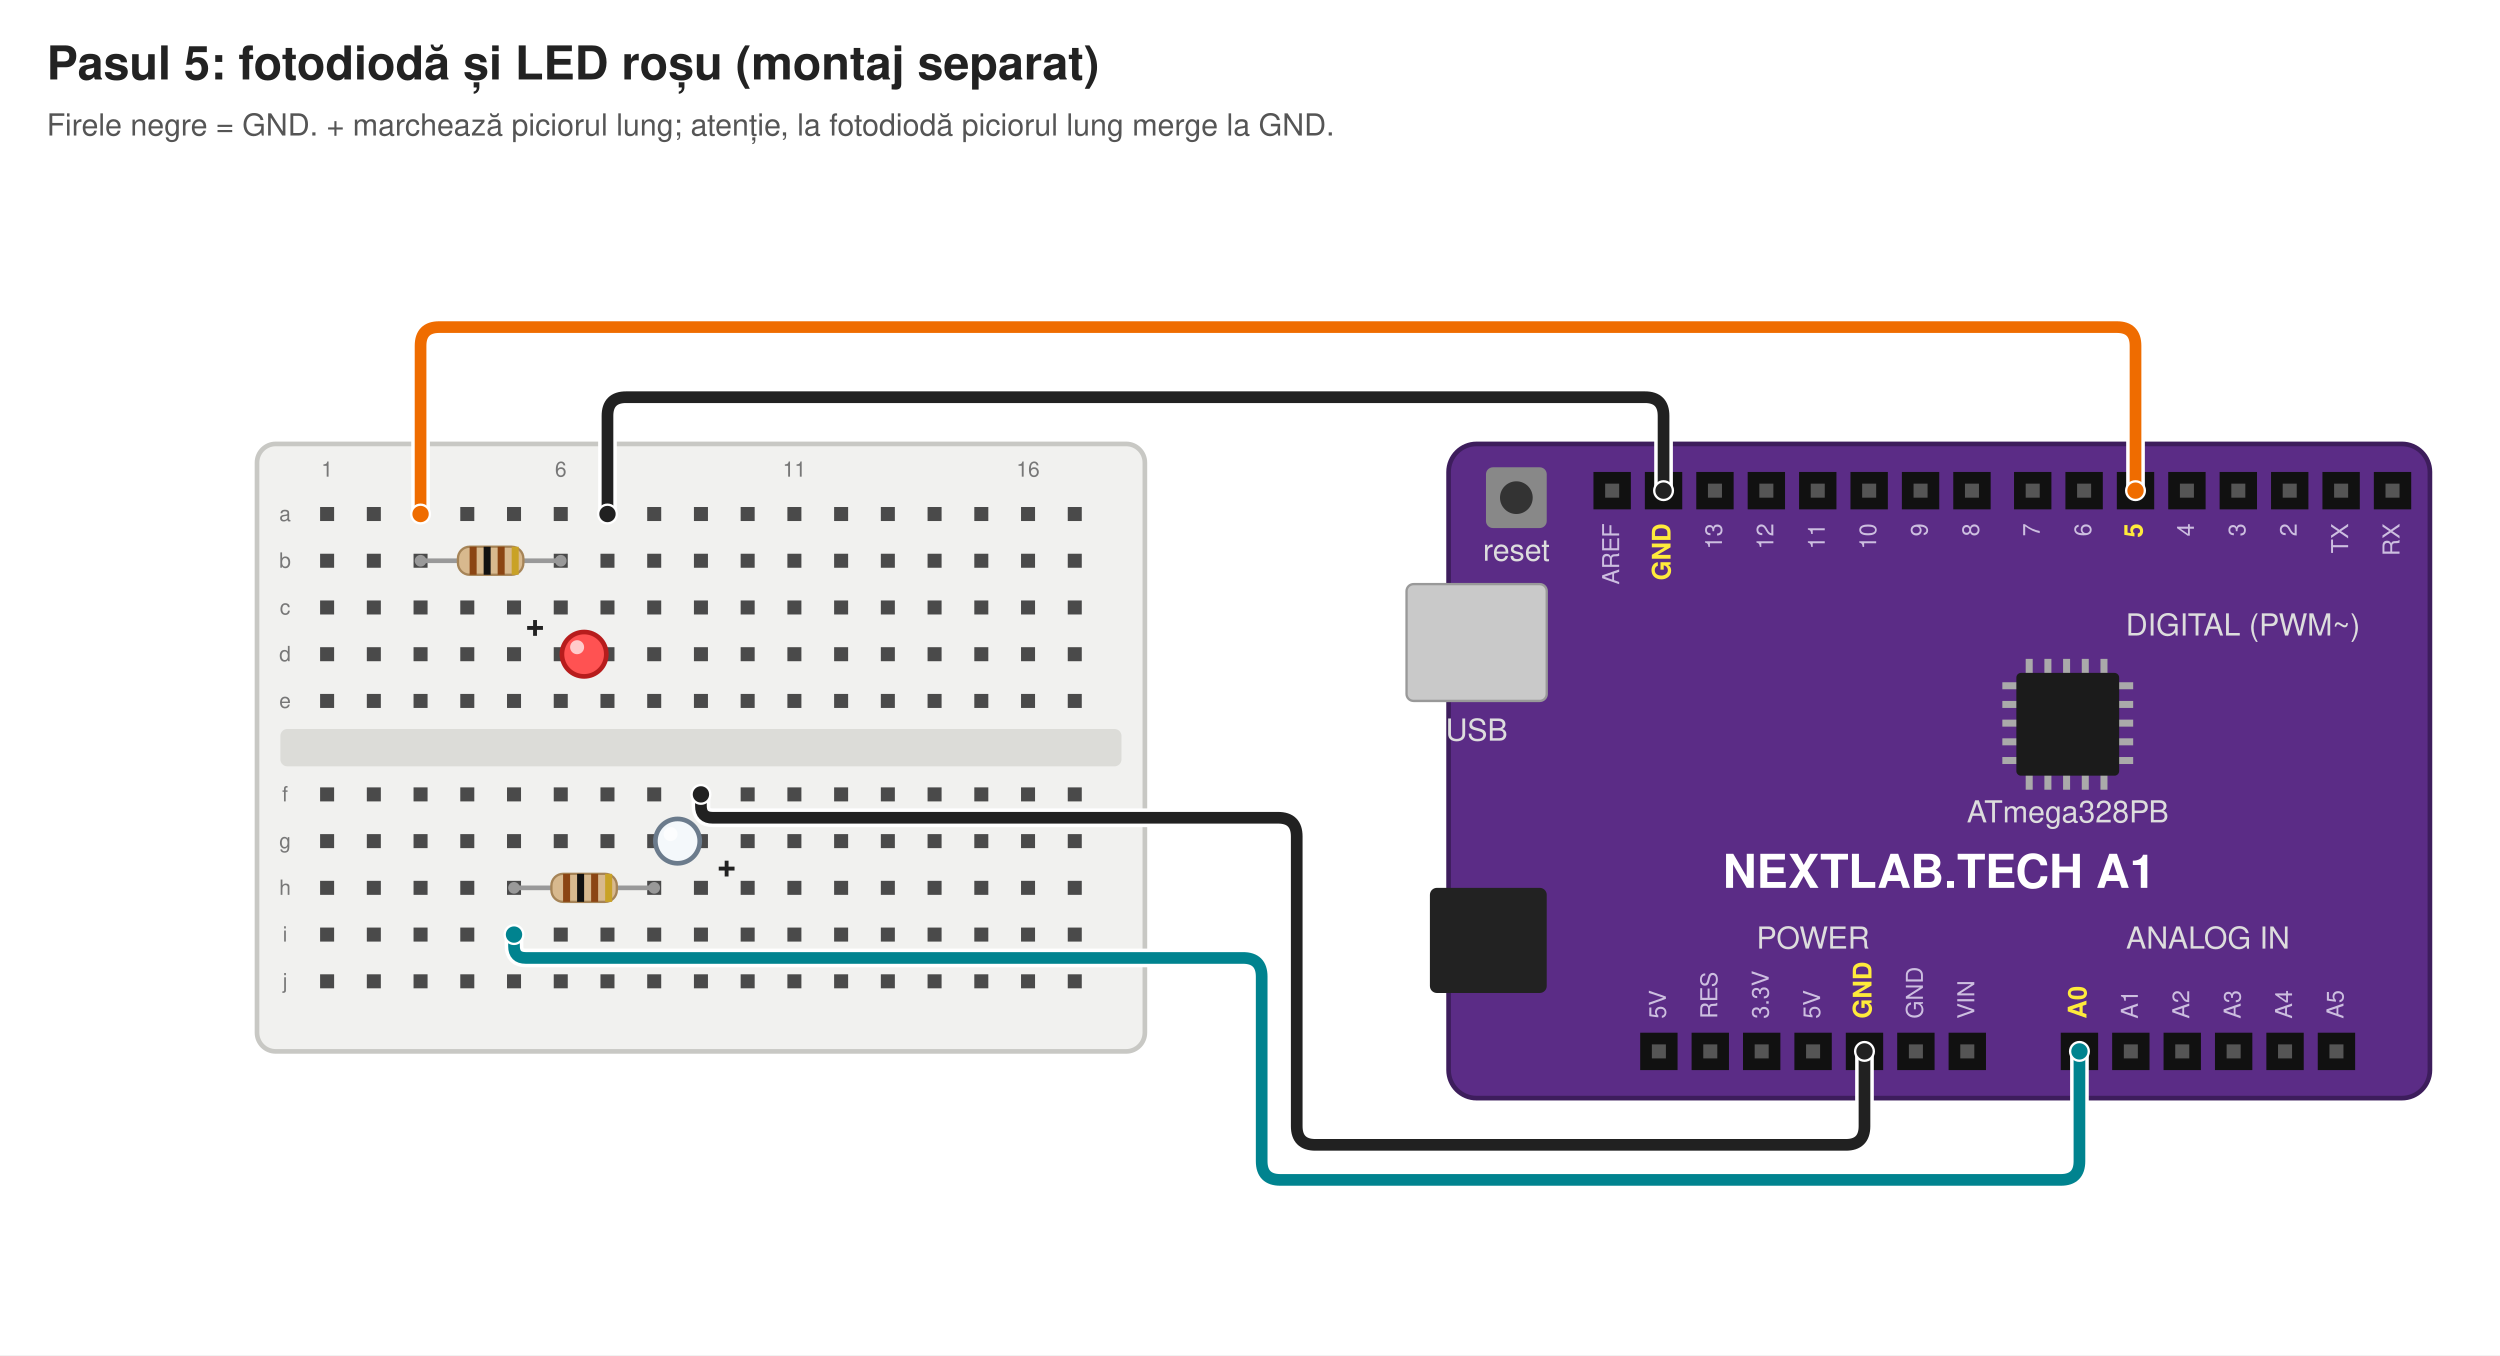
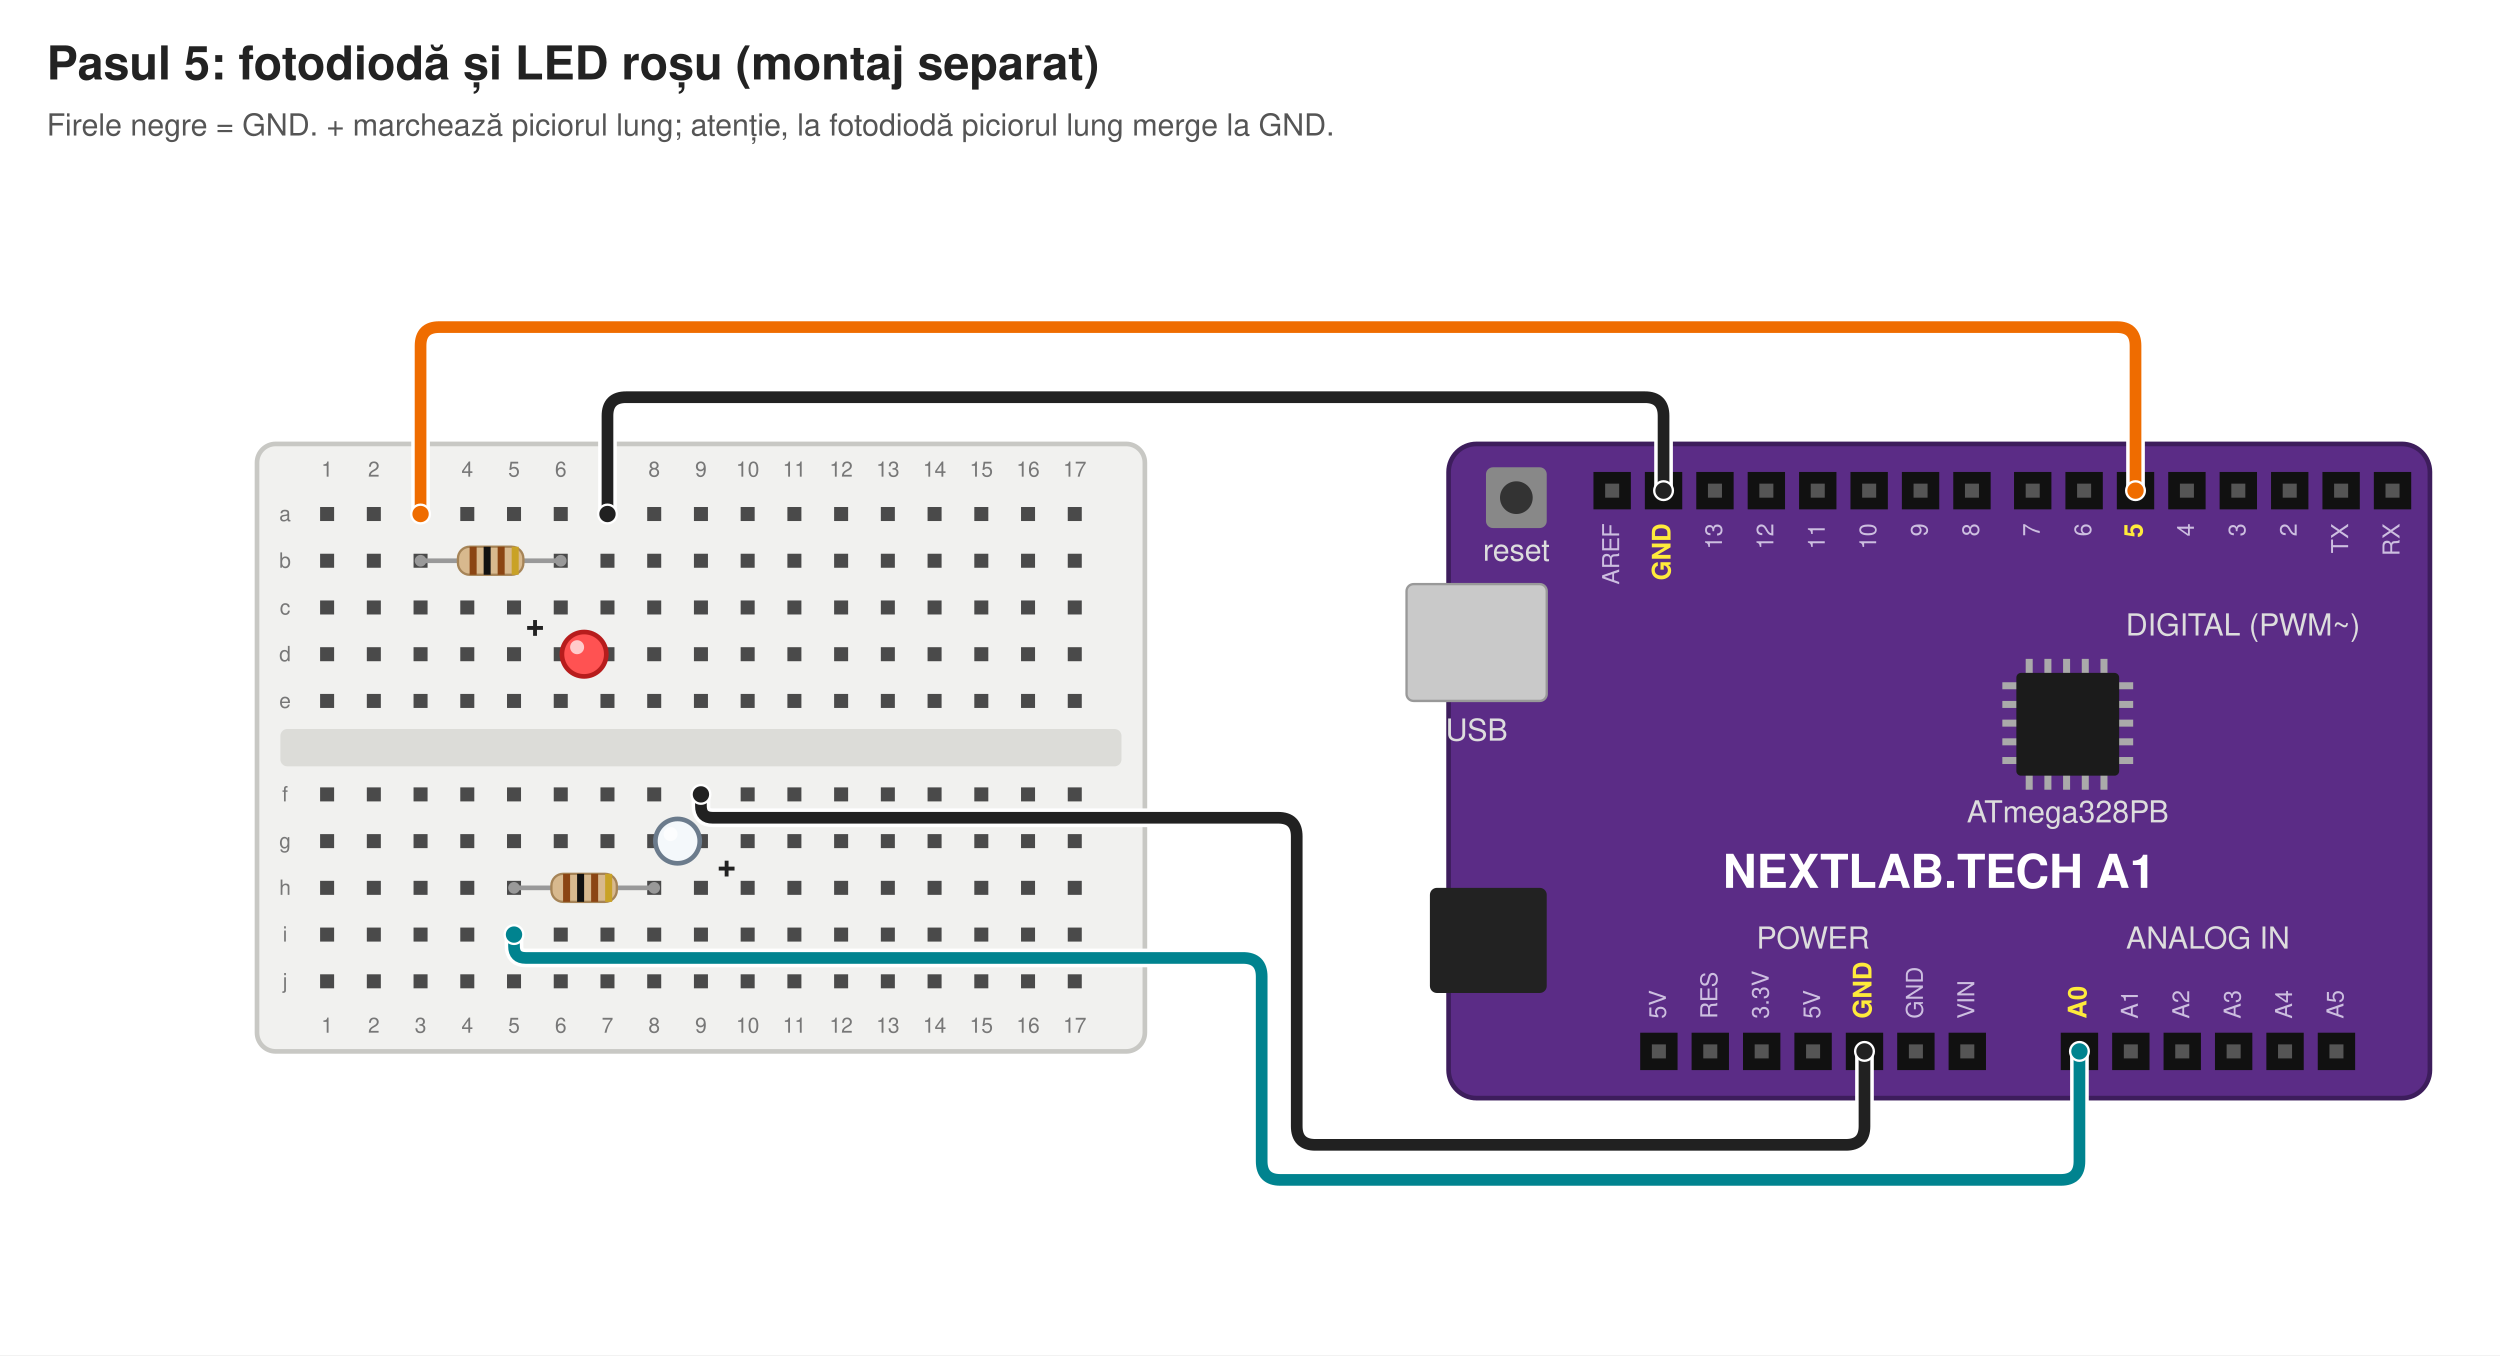
<svg xmlns="http://www.w3.org/2000/svg" viewBox="0 0 1070 580" width="1070" height="580" font-family="Segoe UI, Helvetica, Arial, sans-serif">
  <style>.title{font-size:20px;font-weight:700}.sm{font-size:13px}.xs{font-size:9px;fill:#777}.w{fill:#fff;font-size:10px}
.b{font-weight:700;fill:#222}.plus{font-size:14px;font-weight:700;fill:#222}
.pin{font-size:10px;fill:#cdbfe0}.on{fill:#ffeb3b;font-weight:700;font-size:11px}</style>
  <rect width="1070" height="580" fill="#ffffff" />
  <text x="20" y="34" class="title" fill="#222">Pasul 5: fotodiodă și LED roșu (montaj separat)</text>
  <text x="20" y="58" class="sm" fill="#555">Firele negre = GND. + marchează piciorul lung; atenție, la fotodiodă piciorul lung merge la GND.</text>
  <rect x="620" y="190" width="420" height="280" rx="12" fill="#5b2c86" stroke="#3d1d5c" stroke-width="2" />
  <rect x="602" y="250" width="60" height="50" rx="3" fill="#c9c9c9" stroke="#999" />
  <text x="632" y="317" class="sm" fill="#ddd" text-anchor="middle">USB</text>
  <rect x="612" y="380" width="50" height="45" rx="3" fill="#222" />
  <rect x="636" y="200" width="26" height="26" rx="3" fill="#888" />
  <circle cx="649" cy="213" r="7" fill="#333" />
  <text x="649" y="240" class="sm" fill="#ddd" text-anchor="middle">reset</text>
  <rect x="867" y="282" width="3" height="56" fill="#aaa" />
  <rect x="875" y="282" width="3" height="56" fill="#aaa" />
  <rect x="883" y="282" width="3" height="56" fill="#aaa" />
  <rect x="891" y="282" width="3" height="56" fill="#aaa" />
  <rect x="899" y="282" width="3" height="56" fill="#aaa" />
  <rect x="857" y="292" width="56" height="3" fill="#aaa" />
  <rect x="857" y="300" width="56" height="3" fill="#aaa" />
  <rect x="857" y="308" width="56" height="3" fill="#aaa" />
  <rect x="857" y="316" width="56" height="3" fill="#aaa" />
  <rect x="857" y="324" width="56" height="3" fill="#aaa" />
  <rect x="863" y="288" width="44" height="44" rx="2" fill="#1b1b1b" />
  <text x="885" y="352" class="sm" fill="#ddd" text-anchor="middle">ATmega328PB</text>
  <text x="830" y="380" class="title" fill="#fff" text-anchor="middle">NEXTLAB.TECH A1</text>
  <text x="960" y="272" class="sm" fill="#ddd" text-anchor="middle">DIGITAL (PWM~)</text>
  <text x="776" y="406" class="sm" fill="#ddd" text-anchor="middle">POWER</text>
  <text x="945" y="406" class="sm" fill="#ddd" text-anchor="middle">ANALOG IN</text>
  <rect x="682" y="202" width="16" height="16" fill="#111" />
  <rect x="687" y="207" width="6" height="6" fill="#555" />
  <text x="693" y="224" transform="rotate(-90 693 224)" text-anchor="end" class="pin">AREF</text>
  <rect x="704" y="202" width="16" height="16" fill="#111" />
  <rect x="709" y="207" width="6" height="6" fill="#555" />
  <text x="715" y="224" transform="rotate(-90 715 224)" text-anchor="end" class="pin on">GND</text>
  <rect x="726" y="202" width="16" height="16" fill="#111" />
  <rect x="731" y="207" width="6" height="6" fill="#555" />
  <text x="737" y="224" transform="rotate(-90 737 224)" text-anchor="end" class="pin">13</text>
  <rect x="748" y="202" width="16" height="16" fill="#111" />
  <rect x="753" y="207" width="6" height="6" fill="#555" />
  <text x="759" y="224" transform="rotate(-90 759 224)" text-anchor="end" class="pin">12</text>
  <rect x="770" y="202" width="16" height="16" fill="#111" />
  <rect x="775" y="207" width="6" height="6" fill="#555" />
  <text x="781" y="224" transform="rotate(-90 781 224)" text-anchor="end" class="pin">11</text>
  <rect x="792" y="202" width="16" height="16" fill="#111" />
  <rect x="797" y="207" width="6" height="6" fill="#555" />
  <text x="803" y="224" transform="rotate(-90 803 224)" text-anchor="end" class="pin">10</text>
  <rect x="814" y="202" width="16" height="16" fill="#111" />
  <rect x="819" y="207" width="6" height="6" fill="#555" />
  <text x="825" y="224" transform="rotate(-90 825 224)" text-anchor="end" class="pin">9</text>
  <rect x="836" y="202" width="16" height="16" fill="#111" />
  <rect x="841" y="207" width="6" height="6" fill="#555" />
  <text x="847" y="224" transform="rotate(-90 847 224)" text-anchor="end" class="pin">8</text>
  <rect x="862" y="202" width="16" height="16" fill="#111" />
  <rect x="867" y="207" width="6" height="6" fill="#555" />
  <text x="873" y="224" transform="rotate(-90 873 224)" text-anchor="end" class="pin">7</text>
  <rect x="884" y="202" width="16" height="16" fill="#111" />
  <rect x="889" y="207" width="6" height="6" fill="#555" />
  <text x="895" y="224" transform="rotate(-90 895 224)" text-anchor="end" class="pin">6</text>
  <rect x="906" y="202" width="16" height="16" fill="#111" />
  <rect x="911" y="207" width="6" height="6" fill="#555" />
  <text x="917" y="224" transform="rotate(-90 917 224)" text-anchor="end" class="pin on">5</text>
  <rect x="928" y="202" width="16" height="16" fill="#111" />
  <rect x="933" y="207" width="6" height="6" fill="#555" />
  <text x="939" y="224" transform="rotate(-90 939 224)" text-anchor="end" class="pin">4</text>
  <rect x="950" y="202" width="16" height="16" fill="#111" />
  <rect x="955" y="207" width="6" height="6" fill="#555" />
  <text x="961" y="224" transform="rotate(-90 961 224)" text-anchor="end" class="pin">3</text>
  <rect x="972" y="202" width="16" height="16" fill="#111" />
  <rect x="977" y="207" width="6" height="6" fill="#555" />
  <text x="983" y="224" transform="rotate(-90 983 224)" text-anchor="end" class="pin">2</text>
  <rect x="994" y="202" width="16" height="16" fill="#111" />
  <rect x="999" y="207" width="6" height="6" fill="#555" />
  <text x="1005" y="224" transform="rotate(-90 1005 224)" text-anchor="end" class="pin">TX</text>
  <rect x="1016" y="202" width="16" height="16" fill="#111" />
  <rect x="1021" y="207" width="6" height="6" fill="#555" />
  <text x="1027" y="224" transform="rotate(-90 1027 224)" text-anchor="end" class="pin">RX</text>
  <rect x="702" y="442" width="16" height="16" fill="#111" />
  <rect x="707" y="447" width="6" height="6" fill="#555" />
  <text x="713" y="436" transform="rotate(-90 713 436)" text-anchor="start" class="pin">5V</text>
  <rect x="724" y="442" width="16" height="16" fill="#111" />
  <rect x="729" y="447" width="6" height="6" fill="#555" />
  <text x="735" y="436" transform="rotate(-90 735 436)" text-anchor="start" class="pin">RES</text>
  <rect x="746" y="442" width="16" height="16" fill="#111" />
  <rect x="751" y="447" width="6" height="6" fill="#555" />
  <text x="757" y="436" transform="rotate(-90 757 436)" text-anchor="start" class="pin">3.3V</text>
  <rect x="768" y="442" width="16" height="16" fill="#111" />
  <rect x="773" y="447" width="6" height="6" fill="#555" />
  <text x="779" y="436" transform="rotate(-90 779 436)" text-anchor="start" class="pin">5V</text>
  <rect x="790" y="442" width="16" height="16" fill="#111" />
  <rect x="795" y="447" width="6" height="6" fill="#555" />
  <text x="801" y="436" transform="rotate(-90 801 436)" text-anchor="start" class="pin on">GND</text>
  <rect x="812" y="442" width="16" height="16" fill="#111" />
  <rect x="817" y="447" width="6" height="6" fill="#555" />
  <text x="823" y="436" transform="rotate(-90 823 436)" text-anchor="start" class="pin">GND</text>
  <rect x="834" y="442" width="16" height="16" fill="#111" />
  <rect x="839" y="447" width="6" height="6" fill="#555" />
  <text x="845" y="436" transform="rotate(-90 845 436)" text-anchor="start" class="pin">VIN</text>
  <rect x="882" y="442" width="16" height="16" fill="#111" />
  <rect x="887" y="447" width="6" height="6" fill="#555" />
  <text x="893" y="436" transform="rotate(-90 893 436)" text-anchor="start" class="pin on">A0</text>
  <rect x="904" y="442" width="16" height="16" fill="#111" />
  <rect x="909" y="447" width="6" height="6" fill="#555" />
  <text x="915" y="436" transform="rotate(-90 915 436)" text-anchor="start" class="pin">A1</text>
  <rect x="926" y="442" width="16" height="16" fill="#111" />
  <rect x="931" y="447" width="6" height="6" fill="#555" />
  <text x="937" y="436" transform="rotate(-90 937 436)" text-anchor="start" class="pin">A2</text>
  <rect x="948" y="442" width="16" height="16" fill="#111" />
  <rect x="953" y="447" width="6" height="6" fill="#555" />
  <text x="959" y="436" transform="rotate(-90 959 436)" text-anchor="start" class="pin">A3</text>
  <rect x="970" y="442" width="16" height="16" fill="#111" />
  <rect x="975" y="447" width="6" height="6" fill="#555" />
  <text x="981" y="436" transform="rotate(-90 981 436)" text-anchor="start" class="pin">A4</text>
  <rect x="992" y="442" width="16" height="16" fill="#111" />
  <rect x="997" y="447" width="6" height="6" fill="#555" />
  <text x="1003" y="436" transform="rotate(-90 1003 436)" text-anchor="start" class="pin">A5</text>
  <rect x="110" y="190" width="380" height="260" rx="8" fill="#f1f1ef" stroke="#c8c8c4" stroke-width="2" />
  <rect x="120" y="312" width="360" height="16" rx="3" fill="#dcdcd8" />
  <rect x="137" y="217" width="6" height="6" fill="#4a4a4a" />
  <rect x="137" y="237" width="6" height="6" fill="#4a4a4a" />
  <rect x="137" y="257" width="6" height="6" fill="#4a4a4a" />
  <rect x="137" y="277" width="6" height="6" fill="#4a4a4a" />
  <rect x="137" y="297" width="6" height="6" fill="#4a4a4a" />
  <rect x="137" y="337" width="6" height="6" fill="#4a4a4a" />
  <rect x="137" y="357" width="6" height="6" fill="#4a4a4a" />
  <rect x="137" y="377" width="6" height="6" fill="#4a4a4a" />
  <rect x="137" y="397" width="6" height="6" fill="#4a4a4a" />
  <rect x="137" y="417" width="6" height="6" fill="#4a4a4a" />
  <text x="140" y="204" class="xs" text-anchor="middle">1</text>
+   <text x="140" y="442" class="xs" text-anchor="middle">1</text>
  <rect x="157" y="217" width="6" height="6" fill="#4a4a4a" />
  <rect x="157" y="237" width="6" height="6" fill="#4a4a4a" />
  <rect x="157" y="257" width="6" height="6" fill="#4a4a4a" />
  <rect x="157" y="277" width="6" height="6" fill="#4a4a4a" />
  <rect x="157" y="297" width="6" height="6" fill="#4a4a4a" />
  <rect x="157" y="337" width="6" height="6" fill="#4a4a4a" />
  <rect x="157" y="357" width="6" height="6" fill="#4a4a4a" />
  <rect x="157" y="377" width="6" height="6" fill="#4a4a4a" />
  <rect x="157" y="397" width="6" height="6" fill="#4a4a4a" />
  <rect x="157" y="417" width="6" height="6" fill="#4a4a4a" />
+   <text x="160" y="204" class="xs" text-anchor="middle">2</text>
+   <text x="160" y="442" class="xs" text-anchor="middle">2</text>
  <rect x="177" y="217" width="6" height="6" fill="#4a4a4a" />
  <rect x="177" y="237" width="6" height="6" fill="#4a4a4a" />
  <rect x="177" y="257" width="6" height="6" fill="#4a4a4a" />
  <rect x="177" y="277" width="6" height="6" fill="#4a4a4a" />
  <rect x="177" y="297" width="6" height="6" fill="#4a4a4a" />
  <rect x="177" y="337" width="6" height="6" fill="#4a4a4a" />
  <rect x="177" y="357" width="6" height="6" fill="#4a4a4a" />
  <rect x="177" y="377" width="6" height="6" fill="#4a4a4a" />
  <rect x="177" y="397" width="6" height="6" fill="#4a4a4a" />
  <rect x="177" y="417" width="6" height="6" fill="#4a4a4a" />
+   <text x="180" y="442" class="xs" text-anchor="middle">3</text>
  <rect x="197" y="217" width="6" height="6" fill="#4a4a4a" />
  <rect x="197" y="237" width="6" height="6" fill="#4a4a4a" />
  <rect x="197" y="257" width="6" height="6" fill="#4a4a4a" />
  <rect x="197" y="277" width="6" height="6" fill="#4a4a4a" />
  <rect x="197" y="297" width="6" height="6" fill="#4a4a4a" />
  <rect x="197" y="337" width="6" height="6" fill="#4a4a4a" />
  <rect x="197" y="357" width="6" height="6" fill="#4a4a4a" />
  <rect x="197" y="377" width="6" height="6" fill="#4a4a4a" />
  <rect x="197" y="397" width="6" height="6" fill="#4a4a4a" />
  <rect x="197" y="417" width="6" height="6" fill="#4a4a4a" />
+   <text x="200" y="204" class="xs" text-anchor="middle">4</text>
+   <text x="200" y="442" class="xs" text-anchor="middle">4</text>
  <rect x="217" y="217" width="6" height="6" fill="#4a4a4a" />
  <rect x="217" y="237" width="6" height="6" fill="#4a4a4a" />
  <rect x="217" y="257" width="6" height="6" fill="#4a4a4a" />
  <rect x="217" y="277" width="6" height="6" fill="#4a4a4a" />
  <rect x="217" y="297" width="6" height="6" fill="#4a4a4a" />
  <rect x="217" y="337" width="6" height="6" fill="#4a4a4a" />
  <rect x="217" y="357" width="6" height="6" fill="#4a4a4a" />
  <rect x="217" y="377" width="6" height="6" fill="#4a4a4a" />
  <rect x="217" y="397" width="6" height="6" fill="#4a4a4a" />
  <rect x="217" y="417" width="6" height="6" fill="#4a4a4a" />
+   <text x="220" y="204" class="xs" text-anchor="middle">5</text>
+   <text x="220" y="442" class="xs" text-anchor="middle">5</text>
  <rect x="237" y="217" width="6" height="6" fill="#4a4a4a" />
  <rect x="237" y="237" width="6" height="6" fill="#4a4a4a" />
  <rect x="237" y="257" width="6" height="6" fill="#4a4a4a" />
  <rect x="237" y="277" width="6" height="6" fill="#4a4a4a" />
  <rect x="237" y="297" width="6" height="6" fill="#4a4a4a" />
  <rect x="237" y="337" width="6" height="6" fill="#4a4a4a" />
  <rect x="237" y="357" width="6" height="6" fill="#4a4a4a" />
  <rect x="237" y="377" width="6" height="6" fill="#4a4a4a" />
  <rect x="237" y="397" width="6" height="6" fill="#4a4a4a" />
  <rect x="237" y="417" width="6" height="6" fill="#4a4a4a" />
  <text x="240" y="204" class="xs" text-anchor="middle">6</text>
+   <text x="240" y="442" class="xs" text-anchor="middle">6</text>
  <rect x="257" y="217" width="6" height="6" fill="#4a4a4a" />
  <rect x="257" y="237" width="6" height="6" fill="#4a4a4a" />
  <rect x="257" y="257" width="6" height="6" fill="#4a4a4a" />
  <rect x="257" y="277" width="6" height="6" fill="#4a4a4a" />
  <rect x="257" y="297" width="6" height="6" fill="#4a4a4a" />
  <rect x="257" y="337" width="6" height="6" fill="#4a4a4a" />
  <rect x="257" y="357" width="6" height="6" fill="#4a4a4a" />
  <rect x="257" y="377" width="6" height="6" fill="#4a4a4a" />
  <rect x="257" y="397" width="6" height="6" fill="#4a4a4a" />
  <rect x="257" y="417" width="6" height="6" fill="#4a4a4a" />
+   <text x="260" y="442" class="xs" text-anchor="middle">7</text>
  <rect x="277" y="217" width="6" height="6" fill="#4a4a4a" />
  <rect x="277" y="237" width="6" height="6" fill="#4a4a4a" />
  <rect x="277" y="257" width="6" height="6" fill="#4a4a4a" />
  <rect x="277" y="277" width="6" height="6" fill="#4a4a4a" />
  <rect x="277" y="297" width="6" height="6" fill="#4a4a4a" />
  <rect x="277" y="337" width="6" height="6" fill="#4a4a4a" />
  <rect x="277" y="357" width="6" height="6" fill="#4a4a4a" />
  <rect x="277" y="377" width="6" height="6" fill="#4a4a4a" />
  <rect x="277" y="397" width="6" height="6" fill="#4a4a4a" />
  <rect x="277" y="417" width="6" height="6" fill="#4a4a4a" />
+   <text x="280" y="204" class="xs" text-anchor="middle">8</text>
+   <text x="280" y="442" class="xs" text-anchor="middle">8</text>
  <rect x="297" y="217" width="6" height="6" fill="#4a4a4a" />
  <rect x="297" y="237" width="6" height="6" fill="#4a4a4a" />
  <rect x="297" y="257" width="6" height="6" fill="#4a4a4a" />
  <rect x="297" y="277" width="6" height="6" fill="#4a4a4a" />
  <rect x="297" y="297" width="6" height="6" fill="#4a4a4a" />
  <rect x="297" y="337" width="6" height="6" fill="#4a4a4a" />
  <rect x="297" y="357" width="6" height="6" fill="#4a4a4a" />
  <rect x="297" y="377" width="6" height="6" fill="#4a4a4a" />
  <rect x="297" y="397" width="6" height="6" fill="#4a4a4a" />
  <rect x="297" y="417" width="6" height="6" fill="#4a4a4a" />
+   <text x="300" y="204" class="xs" text-anchor="middle">9</text>
+   <text x="300" y="442" class="xs" text-anchor="middle">9</text>
  <rect x="317" y="217" width="6" height="6" fill="#4a4a4a" />
  <rect x="317" y="237" width="6" height="6" fill="#4a4a4a" />
  <rect x="317" y="257" width="6" height="6" fill="#4a4a4a" />
  <rect x="317" y="277" width="6" height="6" fill="#4a4a4a" />
  <rect x="317" y="297" width="6" height="6" fill="#4a4a4a" />
  <rect x="317" y="337" width="6" height="6" fill="#4a4a4a" />
  <rect x="317" y="357" width="6" height="6" fill="#4a4a4a" />
  <rect x="317" y="377" width="6" height="6" fill="#4a4a4a" />
  <rect x="317" y="397" width="6" height="6" fill="#4a4a4a" />
  <rect x="317" y="417" width="6" height="6" fill="#4a4a4a" />
+   <text x="320" y="204" class="xs" text-anchor="middle">10</text>
+   <text x="320" y="442" class="xs" text-anchor="middle">10</text>
  <rect x="337" y="217" width="6" height="6" fill="#4a4a4a" />
  <rect x="337" y="237" width="6" height="6" fill="#4a4a4a" />
  <rect x="337" y="257" width="6" height="6" fill="#4a4a4a" />
  <rect x="337" y="277" width="6" height="6" fill="#4a4a4a" />
  <rect x="337" y="297" width="6" height="6" fill="#4a4a4a" />
  <rect x="337" y="337" width="6" height="6" fill="#4a4a4a" />
  <rect x="337" y="357" width="6" height="6" fill="#4a4a4a" />
  <rect x="337" y="377" width="6" height="6" fill="#4a4a4a" />
  <rect x="337" y="397" width="6" height="6" fill="#4a4a4a" />
  <rect x="337" y="417" width="6" height="6" fill="#4a4a4a" />
  <text x="340" y="204" class="xs" text-anchor="middle">11</text>
+   <text x="340" y="442" class="xs" text-anchor="middle">11</text>
  <rect x="357" y="217" width="6" height="6" fill="#4a4a4a" />
  <rect x="357" y="237" width="6" height="6" fill="#4a4a4a" />
  <rect x="357" y="257" width="6" height="6" fill="#4a4a4a" />
  <rect x="357" y="277" width="6" height="6" fill="#4a4a4a" />
  <rect x="357" y="297" width="6" height="6" fill="#4a4a4a" />
  <rect x="357" y="337" width="6" height="6" fill="#4a4a4a" />
  <rect x="357" y="357" width="6" height="6" fill="#4a4a4a" />
  <rect x="357" y="377" width="6" height="6" fill="#4a4a4a" />
  <rect x="357" y="397" width="6" height="6" fill="#4a4a4a" />
  <rect x="357" y="417" width="6" height="6" fill="#4a4a4a" />
+   <text x="360" y="204" class="xs" text-anchor="middle">12</text>
+   <text x="360" y="442" class="xs" text-anchor="middle">12</text>
  <rect x="377" y="217" width="6" height="6" fill="#4a4a4a" />
  <rect x="377" y="237" width="6" height="6" fill="#4a4a4a" />
  <rect x="377" y="257" width="6" height="6" fill="#4a4a4a" />
  <rect x="377" y="277" width="6" height="6" fill="#4a4a4a" />
  <rect x="377" y="297" width="6" height="6" fill="#4a4a4a" />
  <rect x="377" y="337" width="6" height="6" fill="#4a4a4a" />
  <rect x="377" y="357" width="6" height="6" fill="#4a4a4a" />
  <rect x="377" y="377" width="6" height="6" fill="#4a4a4a" />
  <rect x="377" y="397" width="6" height="6" fill="#4a4a4a" />
  <rect x="377" y="417" width="6" height="6" fill="#4a4a4a" />
+   <text x="380" y="204" class="xs" text-anchor="middle">13</text>
+   <text x="380" y="442" class="xs" text-anchor="middle">13</text>
  <rect x="397" y="217" width="6" height="6" fill="#4a4a4a" />
  <rect x="397" y="237" width="6" height="6" fill="#4a4a4a" />
  <rect x="397" y="257" width="6" height="6" fill="#4a4a4a" />
  <rect x="397" y="277" width="6" height="6" fill="#4a4a4a" />
  <rect x="397" y="297" width="6" height="6" fill="#4a4a4a" />
  <rect x="397" y="337" width="6" height="6" fill="#4a4a4a" />
  <rect x="397" y="357" width="6" height="6" fill="#4a4a4a" />
  <rect x="397" y="377" width="6" height="6" fill="#4a4a4a" />
  <rect x="397" y="397" width="6" height="6" fill="#4a4a4a" />
  <rect x="397" y="417" width="6" height="6" fill="#4a4a4a" />
+   <text x="400" y="204" class="xs" text-anchor="middle">14</text>
+   <text x="400" y="442" class="xs" text-anchor="middle">14</text>
  <rect x="417" y="217" width="6" height="6" fill="#4a4a4a" />
  <rect x="417" y="237" width="6" height="6" fill="#4a4a4a" />
  <rect x="417" y="257" width="6" height="6" fill="#4a4a4a" />
  <rect x="417" y="277" width="6" height="6" fill="#4a4a4a" />
  <rect x="417" y="297" width="6" height="6" fill="#4a4a4a" />
  <rect x="417" y="337" width="6" height="6" fill="#4a4a4a" />
  <rect x="417" y="357" width="6" height="6" fill="#4a4a4a" />
  <rect x="417" y="377" width="6" height="6" fill="#4a4a4a" />
  <rect x="417" y="397" width="6" height="6" fill="#4a4a4a" />
  <rect x="417" y="417" width="6" height="6" fill="#4a4a4a" />
+   <text x="420" y="204" class="xs" text-anchor="middle">15</text>
+   <text x="420" y="442" class="xs" text-anchor="middle">15</text>
  <rect x="437" y="217" width="6" height="6" fill="#4a4a4a" />
  <rect x="437" y="237" width="6" height="6" fill="#4a4a4a" />
  <rect x="437" y="257" width="6" height="6" fill="#4a4a4a" />
  <rect x="437" y="277" width="6" height="6" fill="#4a4a4a" />
  <rect x="437" y="297" width="6" height="6" fill="#4a4a4a" />
  <rect x="437" y="337" width="6" height="6" fill="#4a4a4a" />
  <rect x="437" y="357" width="6" height="6" fill="#4a4a4a" />
  <rect x="437" y="377" width="6" height="6" fill="#4a4a4a" />
  <rect x="437" y="397" width="6" height="6" fill="#4a4a4a" />
  <rect x="437" y="417" width="6" height="6" fill="#4a4a4a" />
  <text x="440" y="204" class="xs" text-anchor="middle">16</text>
+   <text x="440" y="442" class="xs" text-anchor="middle">16</text>
  <rect x="457" y="217" width="6" height="6" fill="#4a4a4a" />
  <rect x="457" y="237" width="6" height="6" fill="#4a4a4a" />
  <rect x="457" y="257" width="6" height="6" fill="#4a4a4a" />
  <rect x="457" y="277" width="6" height="6" fill="#4a4a4a" />
  <rect x="457" y="297" width="6" height="6" fill="#4a4a4a" />
  <rect x="457" y="337" width="6" height="6" fill="#4a4a4a" />
  <rect x="457" y="357" width="6" height="6" fill="#4a4a4a" />
  <rect x="457" y="377" width="6" height="6" fill="#4a4a4a" />
  <rect x="457" y="397" width="6" height="6" fill="#4a4a4a" />
  <rect x="457" y="417" width="6" height="6" fill="#4a4a4a" />
+   <text x="460" y="204" class="xs" text-anchor="middle">17</text>
+   <text x="460" y="442" class="xs" text-anchor="middle">17</text>
  <text x="122" y="223" class="xs" text-anchor="middle">a</text>
  <text x="122" y="243" class="xs" text-anchor="middle">b</text>
  <text x="122" y="263" class="xs" text-anchor="middle">c</text>
  <text x="122" y="283" class="xs" text-anchor="middle">d</text>
  <text x="122" y="303" class="xs" text-anchor="middle">e</text>
  <text x="122" y="343" class="xs" text-anchor="middle">f</text>
  <text x="122" y="363" class="xs" text-anchor="middle">g</text>
  <text x="122" y="383" class="xs" text-anchor="middle">h</text>
  <text x="122" y="403" class="xs" text-anchor="middle">i</text>
  <text x="122" y="423" class="xs" text-anchor="middle">j</text>
  <line x1="180" y1="240" x2="240" y2="240" stroke="#999" stroke-width="2" />
  <circle cx="180" cy="240" r="2.5" fill="#999" />
  <circle cx="240" cy="240" r="2.5" fill="#999" />
  <rect x="196.0" y="234" width="28" height="12" rx="5" fill="#d8b98e" stroke="#a68457" />
  <rect x="201.0" y="234" width="3" height="12" fill="#8b4513" />
  <rect x="207.0" y="234" width="3" height="12" fill="#111" />
  <rect x="213.0" y="234" width="3" height="12" fill="#8b4513" />
  <rect x="219.0" y="234" width="3" height="12" fill="#c9a227" />
  <circle cx="250.0" cy="280" r="9.5" fill="#ff5252" stroke="#b71c1c" stroke-width="2" />
  <circle cx="247.0" cy="277" r="3" fill="#fff" opacity="0.7" />
  <text x="229" y="272" class="plus" text-anchor="middle">+</text>
  <line x1="220" y1="380" x2="280" y2="380" stroke="#999" stroke-width="2" />
  <circle cx="220" cy="380" r="2.5" fill="#999" />
  <circle cx="280" cy="380" r="2.5" fill="#999" />
  <rect x="236.0" y="374" width="28" height="12" rx="5" fill="#d8b98e" stroke="#a68457" />
  <rect x="241.0" y="374" width="3" height="12" fill="#8b4513" />
  <rect x="247.0" y="374" width="3" height="12" fill="#111" />
  <rect x="253.0" y="374" width="3" height="12" fill="#8b4513" />
  <rect x="259.0" y="374" width="3" height="12" fill="#c9a227" />
  <circle cx="290.0" cy="360" r="9.5" fill="#f4f8fb" stroke="#6b7b8c" stroke-width="2" />
  <circle cx="287.0" cy="357" r="3" fill="#fff" opacity="0.7" />
  <text x="311" y="375" class="plus" text-anchor="middle">+</text>
  <path d="M180,220 L180,148 Q180,140 188,140 L906,140 Q914,140 914,148 L914,210" fill="none" stroke="#fff" stroke-width="8" stroke-linejoin="round" />
  <path d="M180,220 L180,148 Q180,140 188,140 L906,140 Q914,140 914,148 L914,210" fill="none" stroke="#ef6c00" stroke-width="5" stroke-linejoin="round" stroke-linecap="round" />
  <circle cx="180" cy="220" r="4" fill="#ef6c00" stroke="#fff" />
  <circle cx="914" cy="210" r="4" fill="#ef6c00" stroke="#fff" />
  <path d="M260,220 L260,178 Q260,170 268,170 L704,170 Q712,170 712,178 L712,210" fill="none" stroke="#fff" stroke-width="8" stroke-linejoin="round" />
  <path d="M260,220 L260,178 Q260,170 268,170 L704,170 Q712,170 712,178 L712,210" fill="none" stroke="#212121" stroke-width="5" stroke-linejoin="round" stroke-linecap="round" />
  <circle cx="260" cy="220" r="4" fill="#212121" stroke="#fff" />
  <circle cx="712" cy="210" r="4" fill="#212121" stroke="#fff" />
  <path d="M300,340 L300,345 Q300,350 305,350 L547,350 Q555,350 555,358 L555,482 Q555,490 563,490 L790,490 Q798,490 798,482 L798,450" fill="none" stroke="#fff" stroke-width="8" stroke-linejoin="round" />
  <path d="M300,340 L300,345 Q300,350 305,350 L547,350 Q555,350 555,358 L555,482 Q555,490 563,490 L790,490 Q798,490 798,482 L798,450" fill="none" stroke="#212121" stroke-width="5" stroke-linejoin="round" stroke-linecap="round" />
  <circle cx="300" cy="340" r="4" fill="#212121" stroke="#fff" />
  <circle cx="798" cy="450" r="4" fill="#212121" stroke="#fff" />
  <path d="M220,400 L220,405 Q220,410 225,410 L532,410 Q540,410 540,418 L540,497 Q540,505 548,505 L882,505 Q890,505 890,497 L890,450" fill="none" stroke="#fff" stroke-width="8" stroke-linejoin="round" />
  <path d="M220,400 L220,405 Q220,410 225,410 L532,410 Q540,410 540,418 L540,497 Q540,505 548,505 L882,505 Q890,505 890,497 L890,450" fill="none" stroke="#00838f" stroke-width="5" stroke-linejoin="round" stroke-linecap="round" />
  <circle cx="220" cy="400" r="4" fill="#00838f" stroke="#fff" />
  <circle cx="890" cy="450" r="4" fill="#00838f" stroke="#fff" />
</svg>
